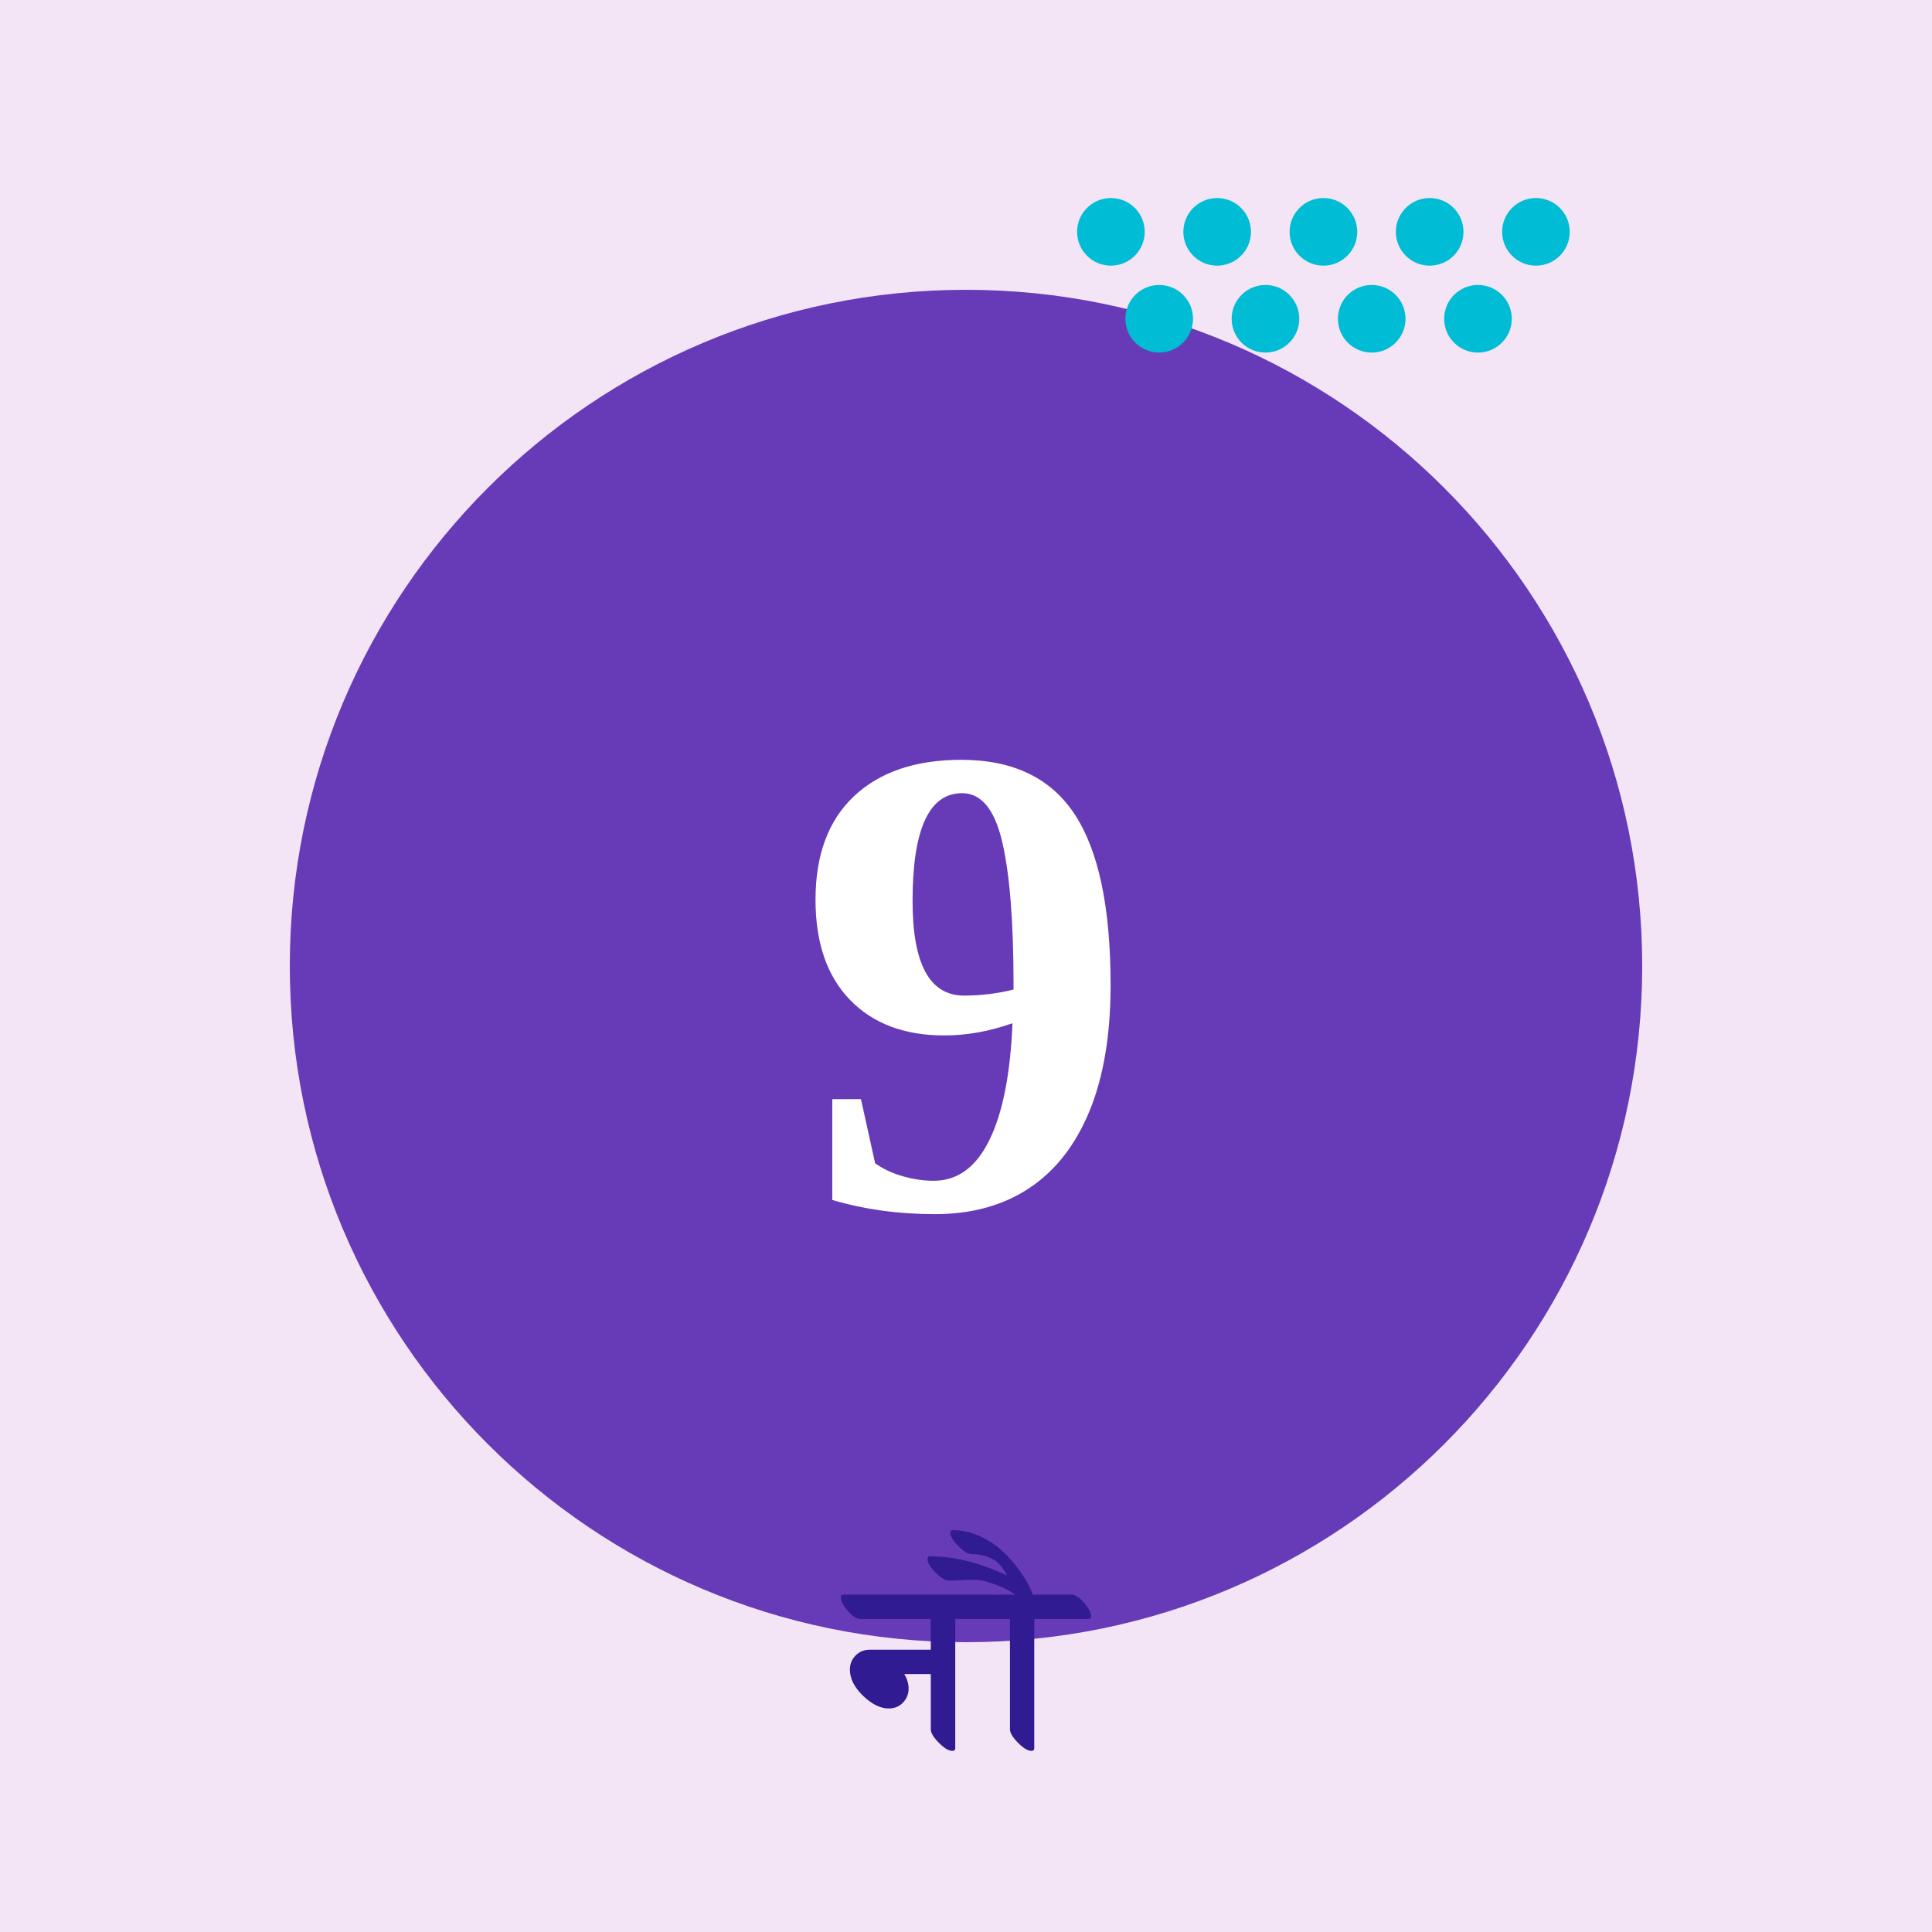
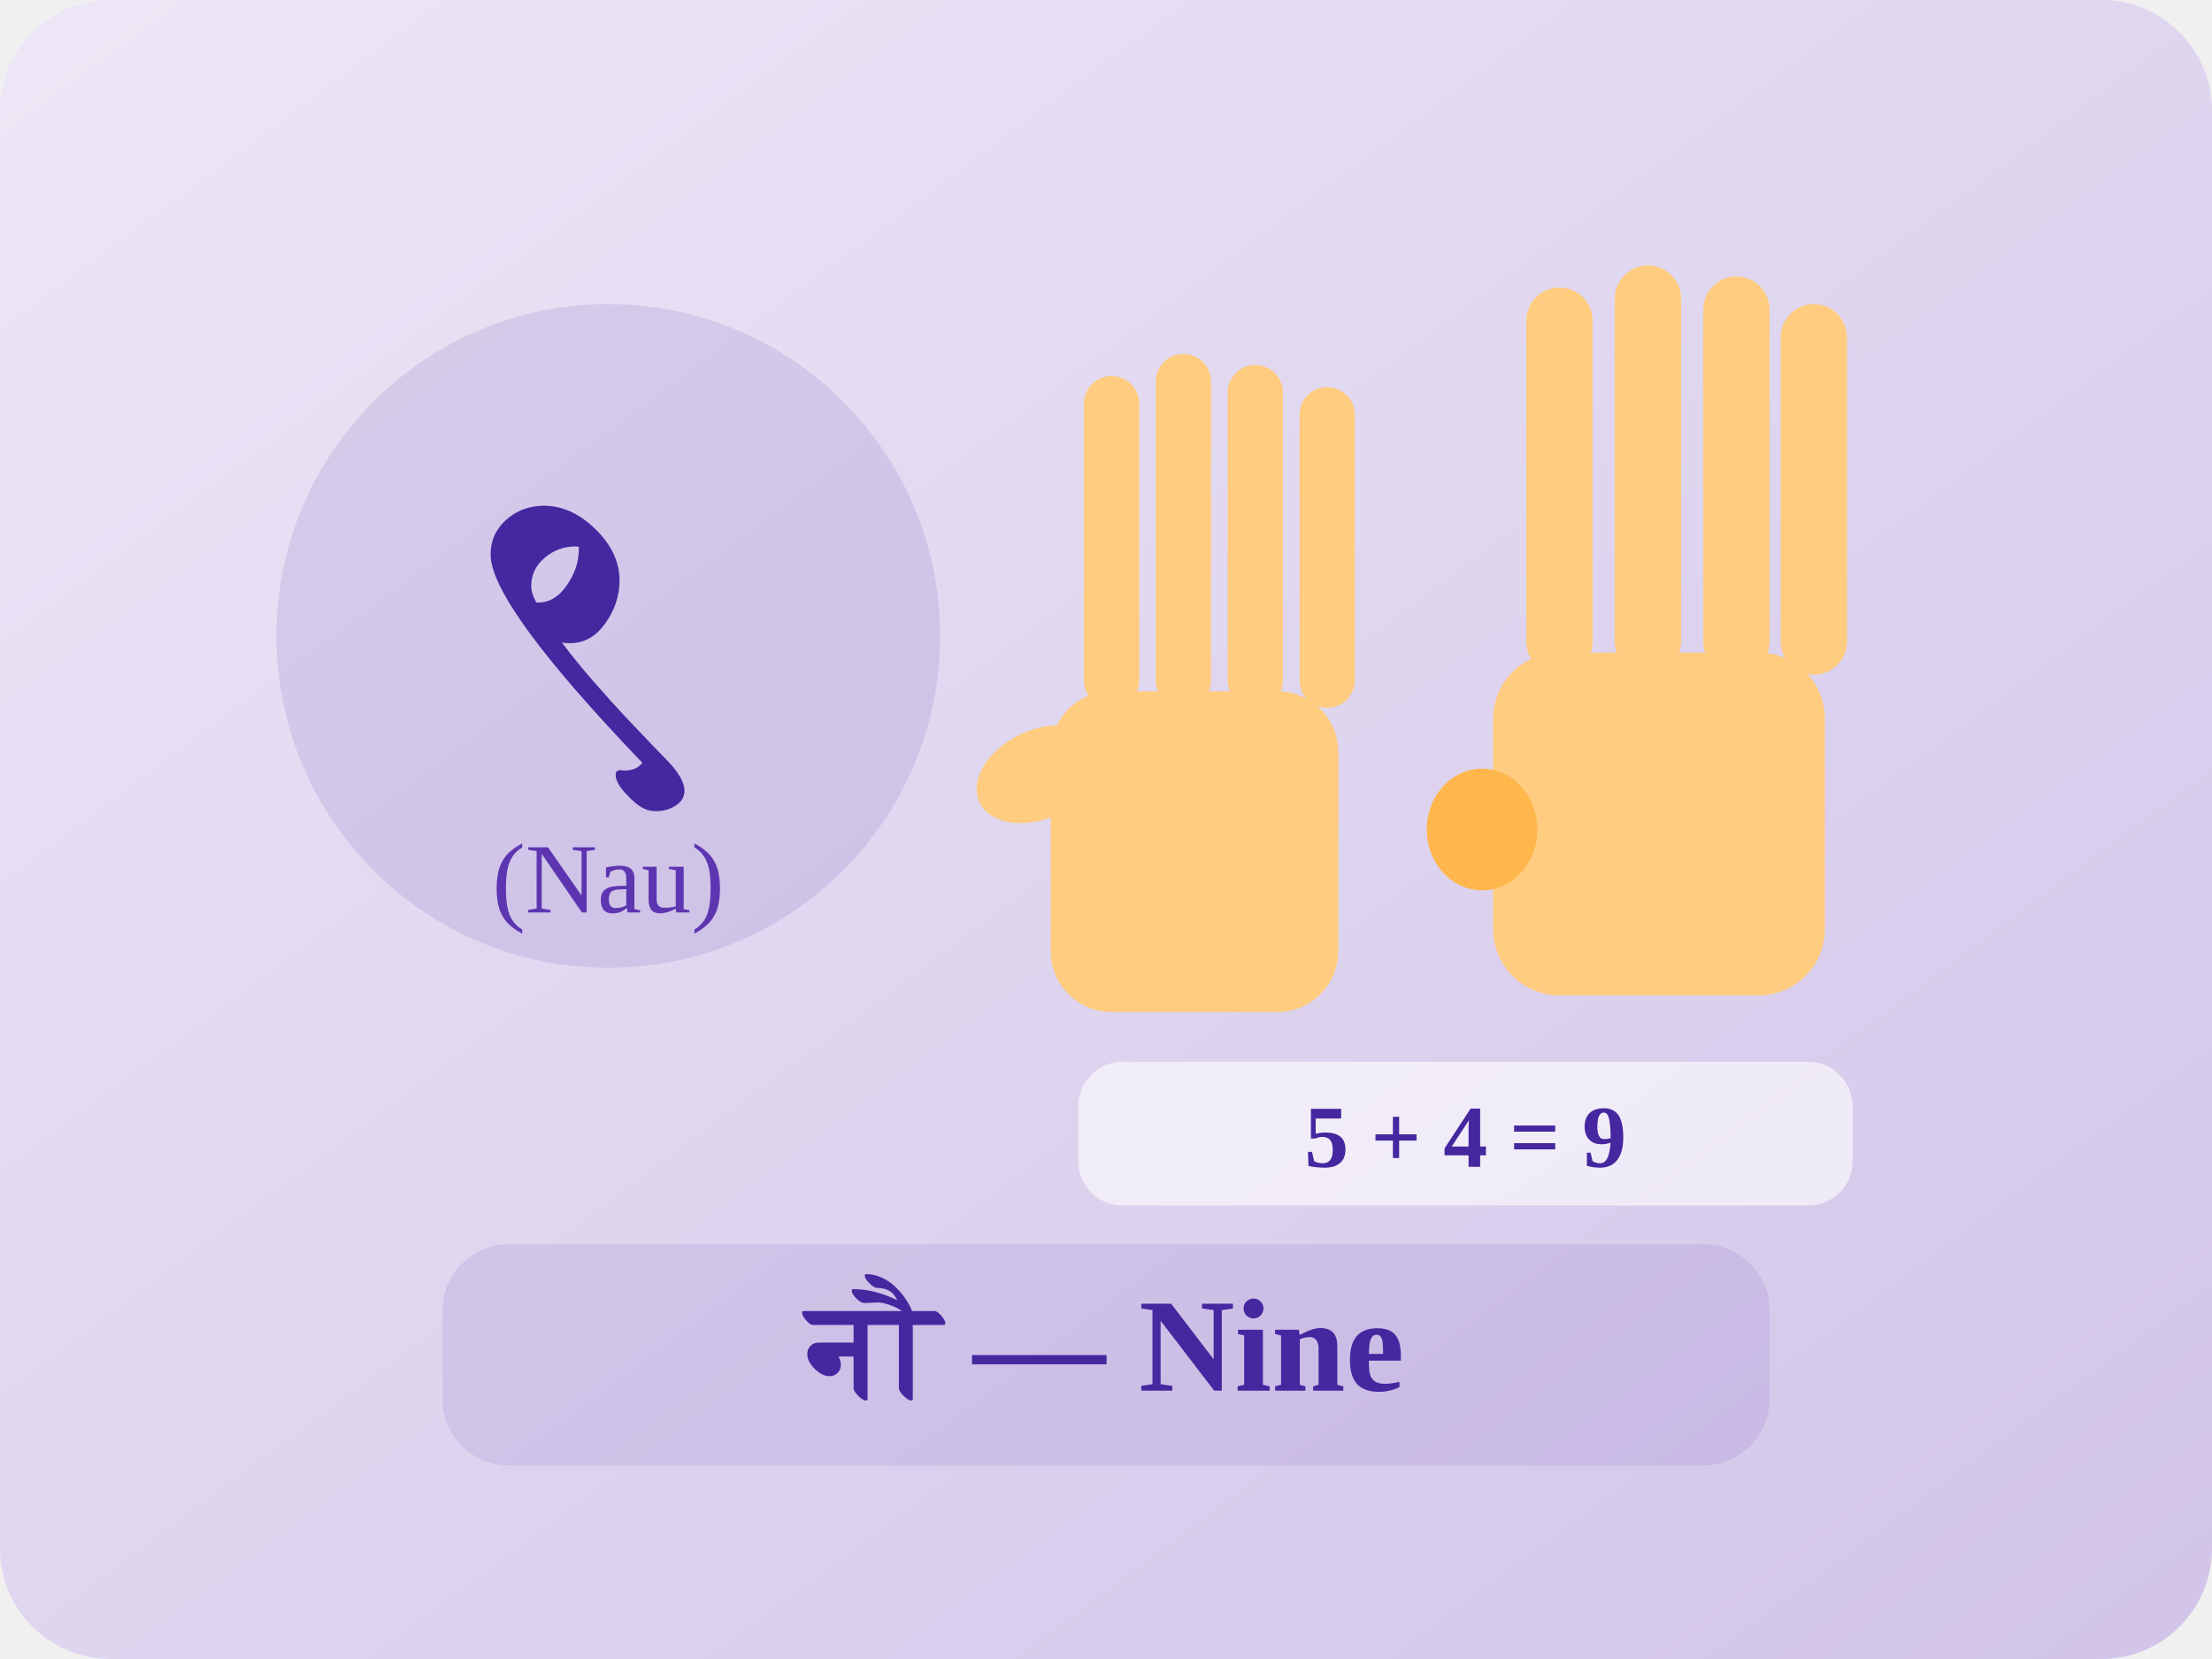
- <svg xmlns="http://www.w3.org/2000/svg" viewBox="0 0 200 200">
-   <rect width="200" height="200" fill="#F3E5F5" />
-   <circle cx="100" cy="100" r="70" fill="#673AB7" />
-   <text x="100" y="125" font-size="70" font-weight="bold" text-anchor="middle" fill="#fff">9</text>
-   <circle cx="115" cy="24" r="3.5" fill="#00BCD4" />
-   <circle cx="126" cy="24" r="3.5" fill="#00BCD4" />
-   <circle cx="137" cy="24" r="3.5" fill="#00BCD4" />
-   <circle cx="148" cy="24" r="3.5" fill="#00BCD4" />
-   <circle cx="159" cy="24" r="3.5" fill="#00BCD4" />
-   <circle cx="120" cy="33" r="3.5" fill="#00BCD4" />
-   <circle cx="131" cy="33" r="3.5" fill="#00BCD4" />
-   <circle cx="142" cy="33" r="3.5" fill="#00BCD4" />
-   <circle cx="153" cy="33" r="3.5" fill="#00BCD4" />
-   <text x="100" y="180" font-size="24" font-weight="bold" text-anchor="middle" fill="#311B92">नौ</text>
+ <svg xmlns="http://www.w3.org/2000/svg" viewBox="0 0 400 300">
+   <defs>
+     <linearGradient id="bg" x1="0%" y1="0%" x2="100%" y2="100%">
+       <stop offset="0%" style="stop-color:#EDE7F6" />
+       <stop offset="100%" style="stop-color:#D1C4E9" />
+     </linearGradient>
+   </defs>
+   <rect width="400" height="300" rx="20" fill="url(#bg)" />
+   <circle cx="110" cy="115" r="60" fill="#4527A0" opacity="0.12" />
+   <text x="110" y="135" text-anchor="middle" font-size="70" font-weight="bold" fill="#4527A0">९</text>
+   <text x="110" y="165" text-anchor="middle" font-size="18" fill="#5E35B1">(Nau)</text>
+   <rect x="190" y="125" width="52" height="58" rx="11" fill="#FFCC80" />
+   <ellipse cx="188" cy="140" rx="12" ry="8" fill="#FFCC80" transform="rotate(-25,188,140)" />
+   <rect x="196" y="68" width="10" height="60" rx="5" fill="#FFCC80" />
+   <rect x="209" y="64" width="10" height="64" rx="5" fill="#FFCC80" />
+   <rect x="222" y="66" width="10" height="62" rx="5" fill="#FFCC80" />
+   <rect x="235" y="70" width="10" height="58" rx="5" fill="#FFCC80" />
+   <rect x="270" y="118" width="60" height="62" rx="12" fill="#FFCC80" />
+   <ellipse cx="268" cy="150" rx="10" ry="11" fill="#FFB74D" />
+   <rect x="276" y="52" width="12" height="70" rx="6" fill="#FFCC80" />
+   <rect x="292" y="48" width="12" height="74" rx="6" fill="#FFCC80" />
+   <rect x="308" y="50" width="12" height="72" rx="6" fill="#FFCC80" />
+   <rect x="322" y="55" width="12" height="67" rx="6" fill="#FFCC80" />
+   <rect x="195" y="192" width="140" height="26" rx="8" fill="white" opacity="0.6" />
+   <text x="265" y="211" text-anchor="middle" font-size="16" font-weight="bold" fill="#4527A0">5 + 4 = 9</text>
+   <rect x="80" y="225" width="240" height="40" rx="12" fill="#4527A0" opacity="0.1" />
+   <text x="200" y="252" text-anchor="middle" font-size="24" font-weight="bold" fill="#4527A0">नौ — Nine</text>
</svg>
